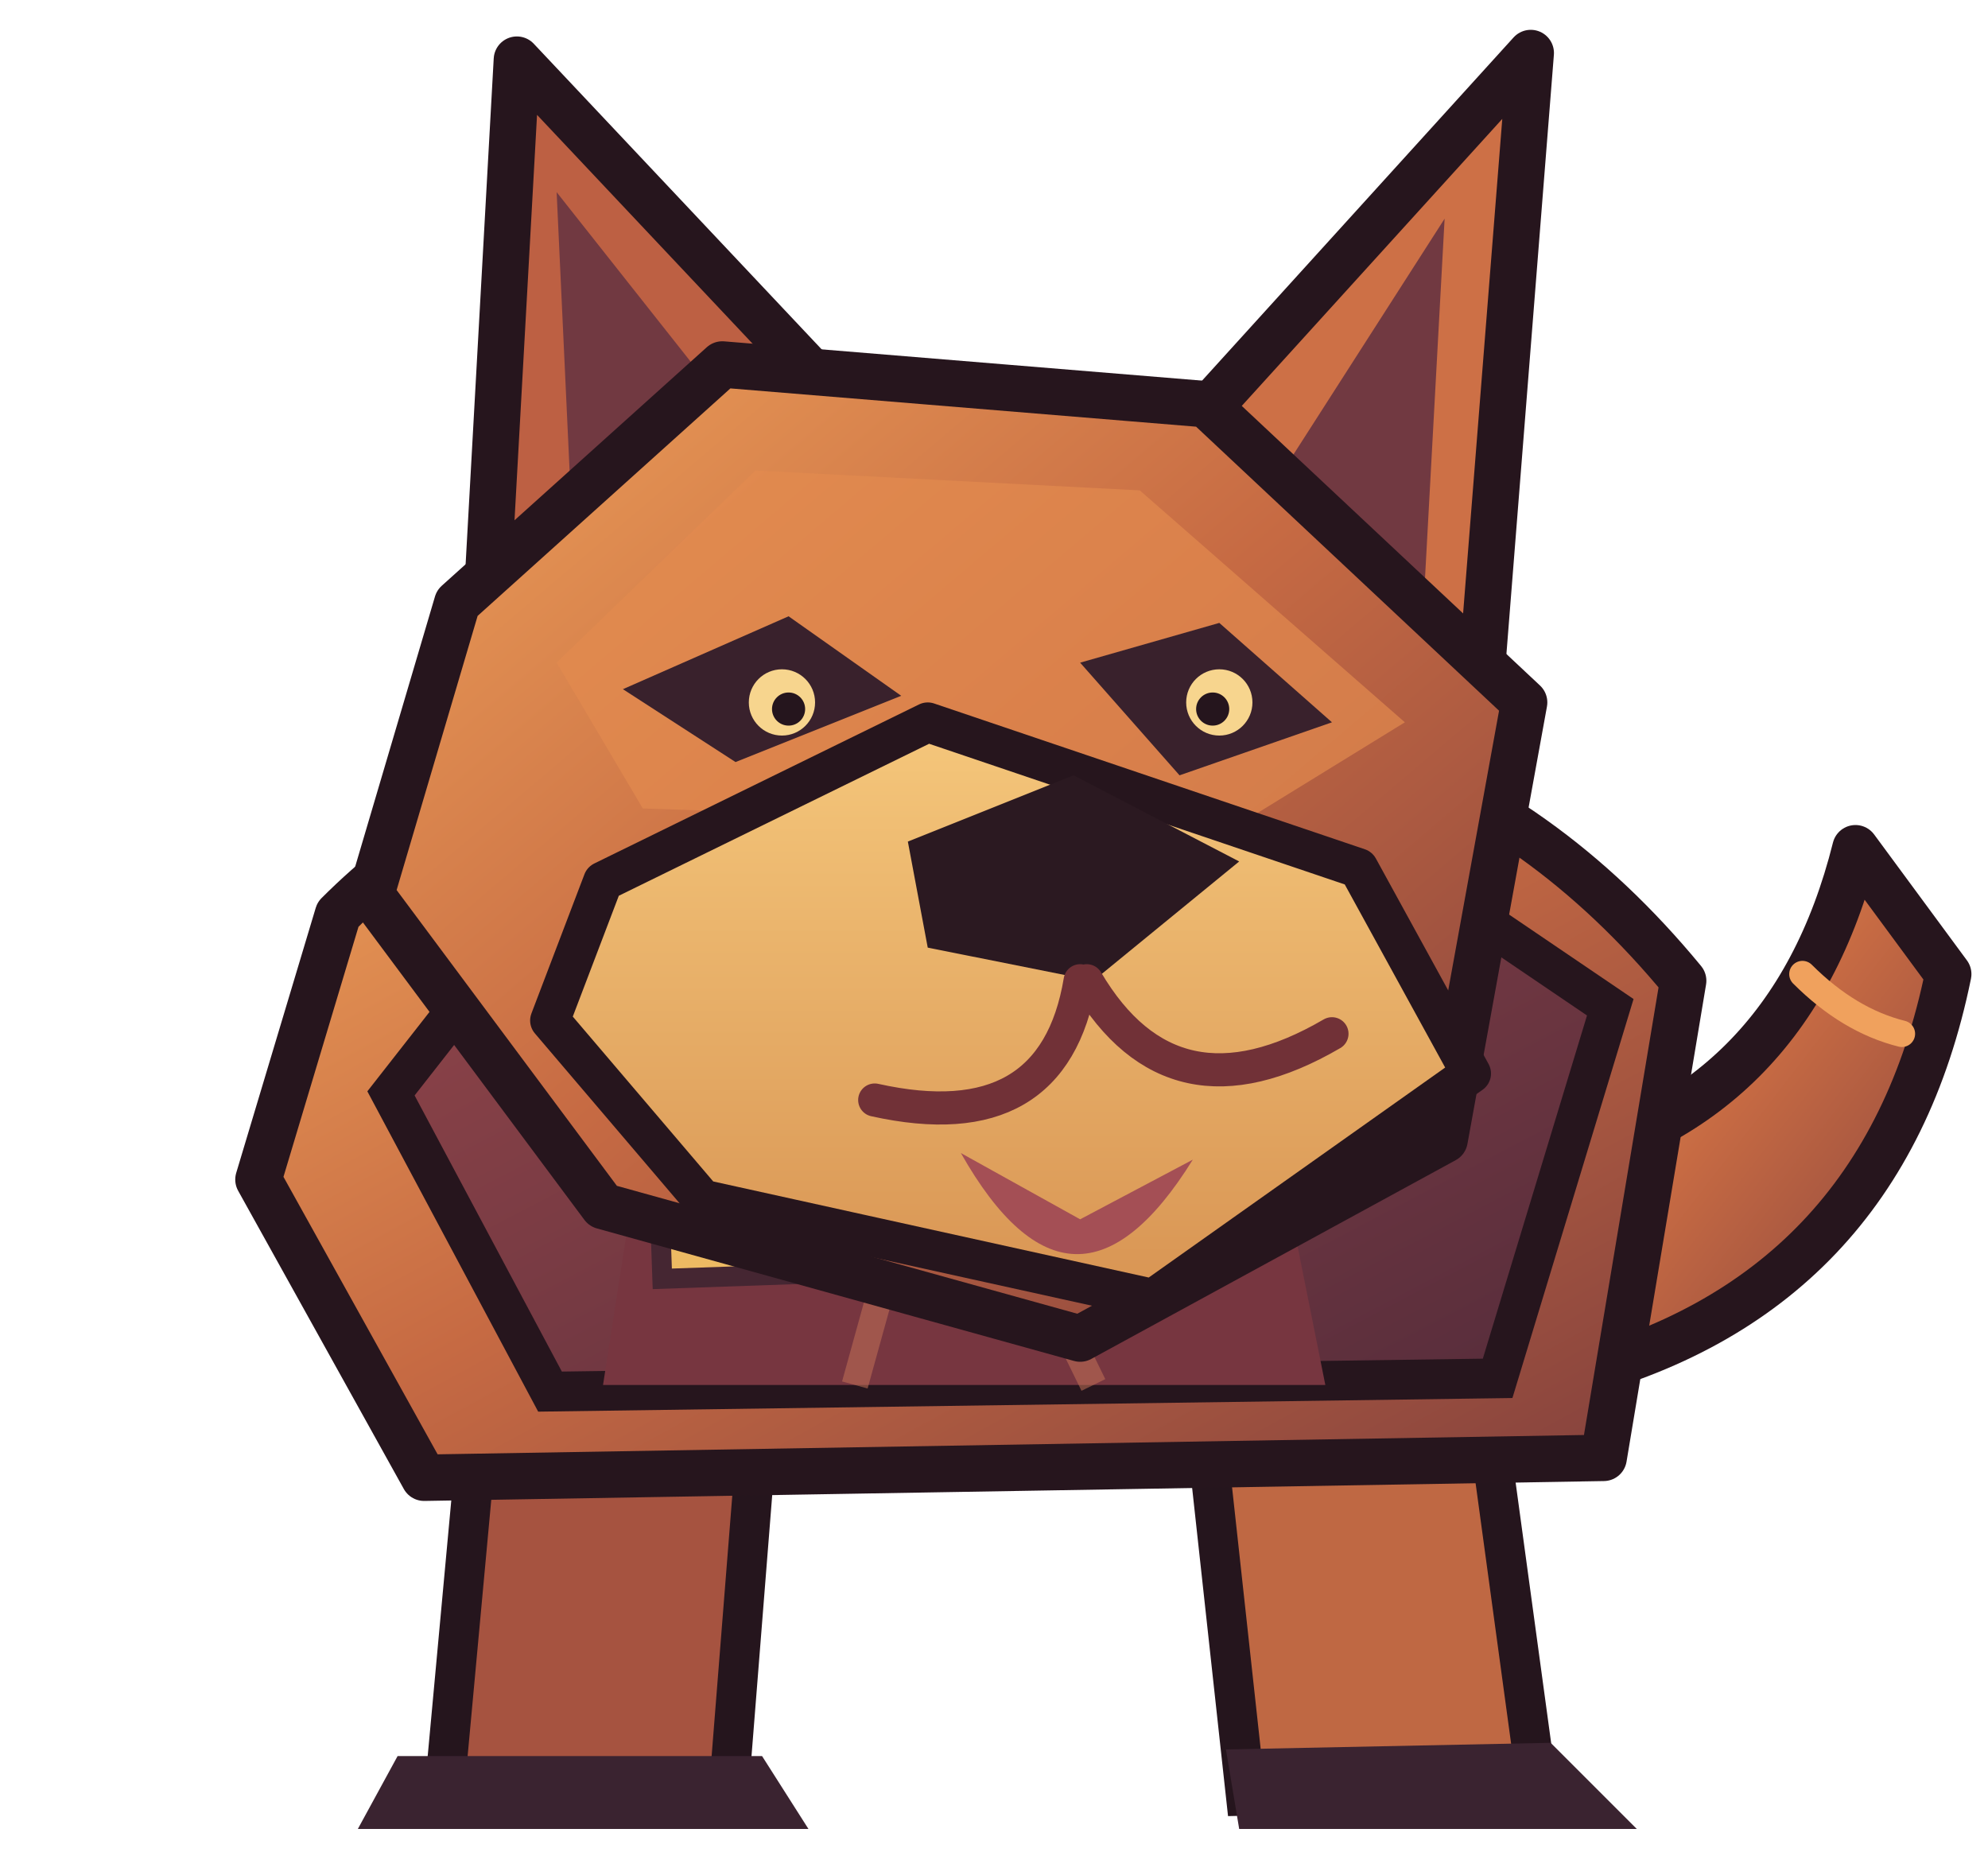
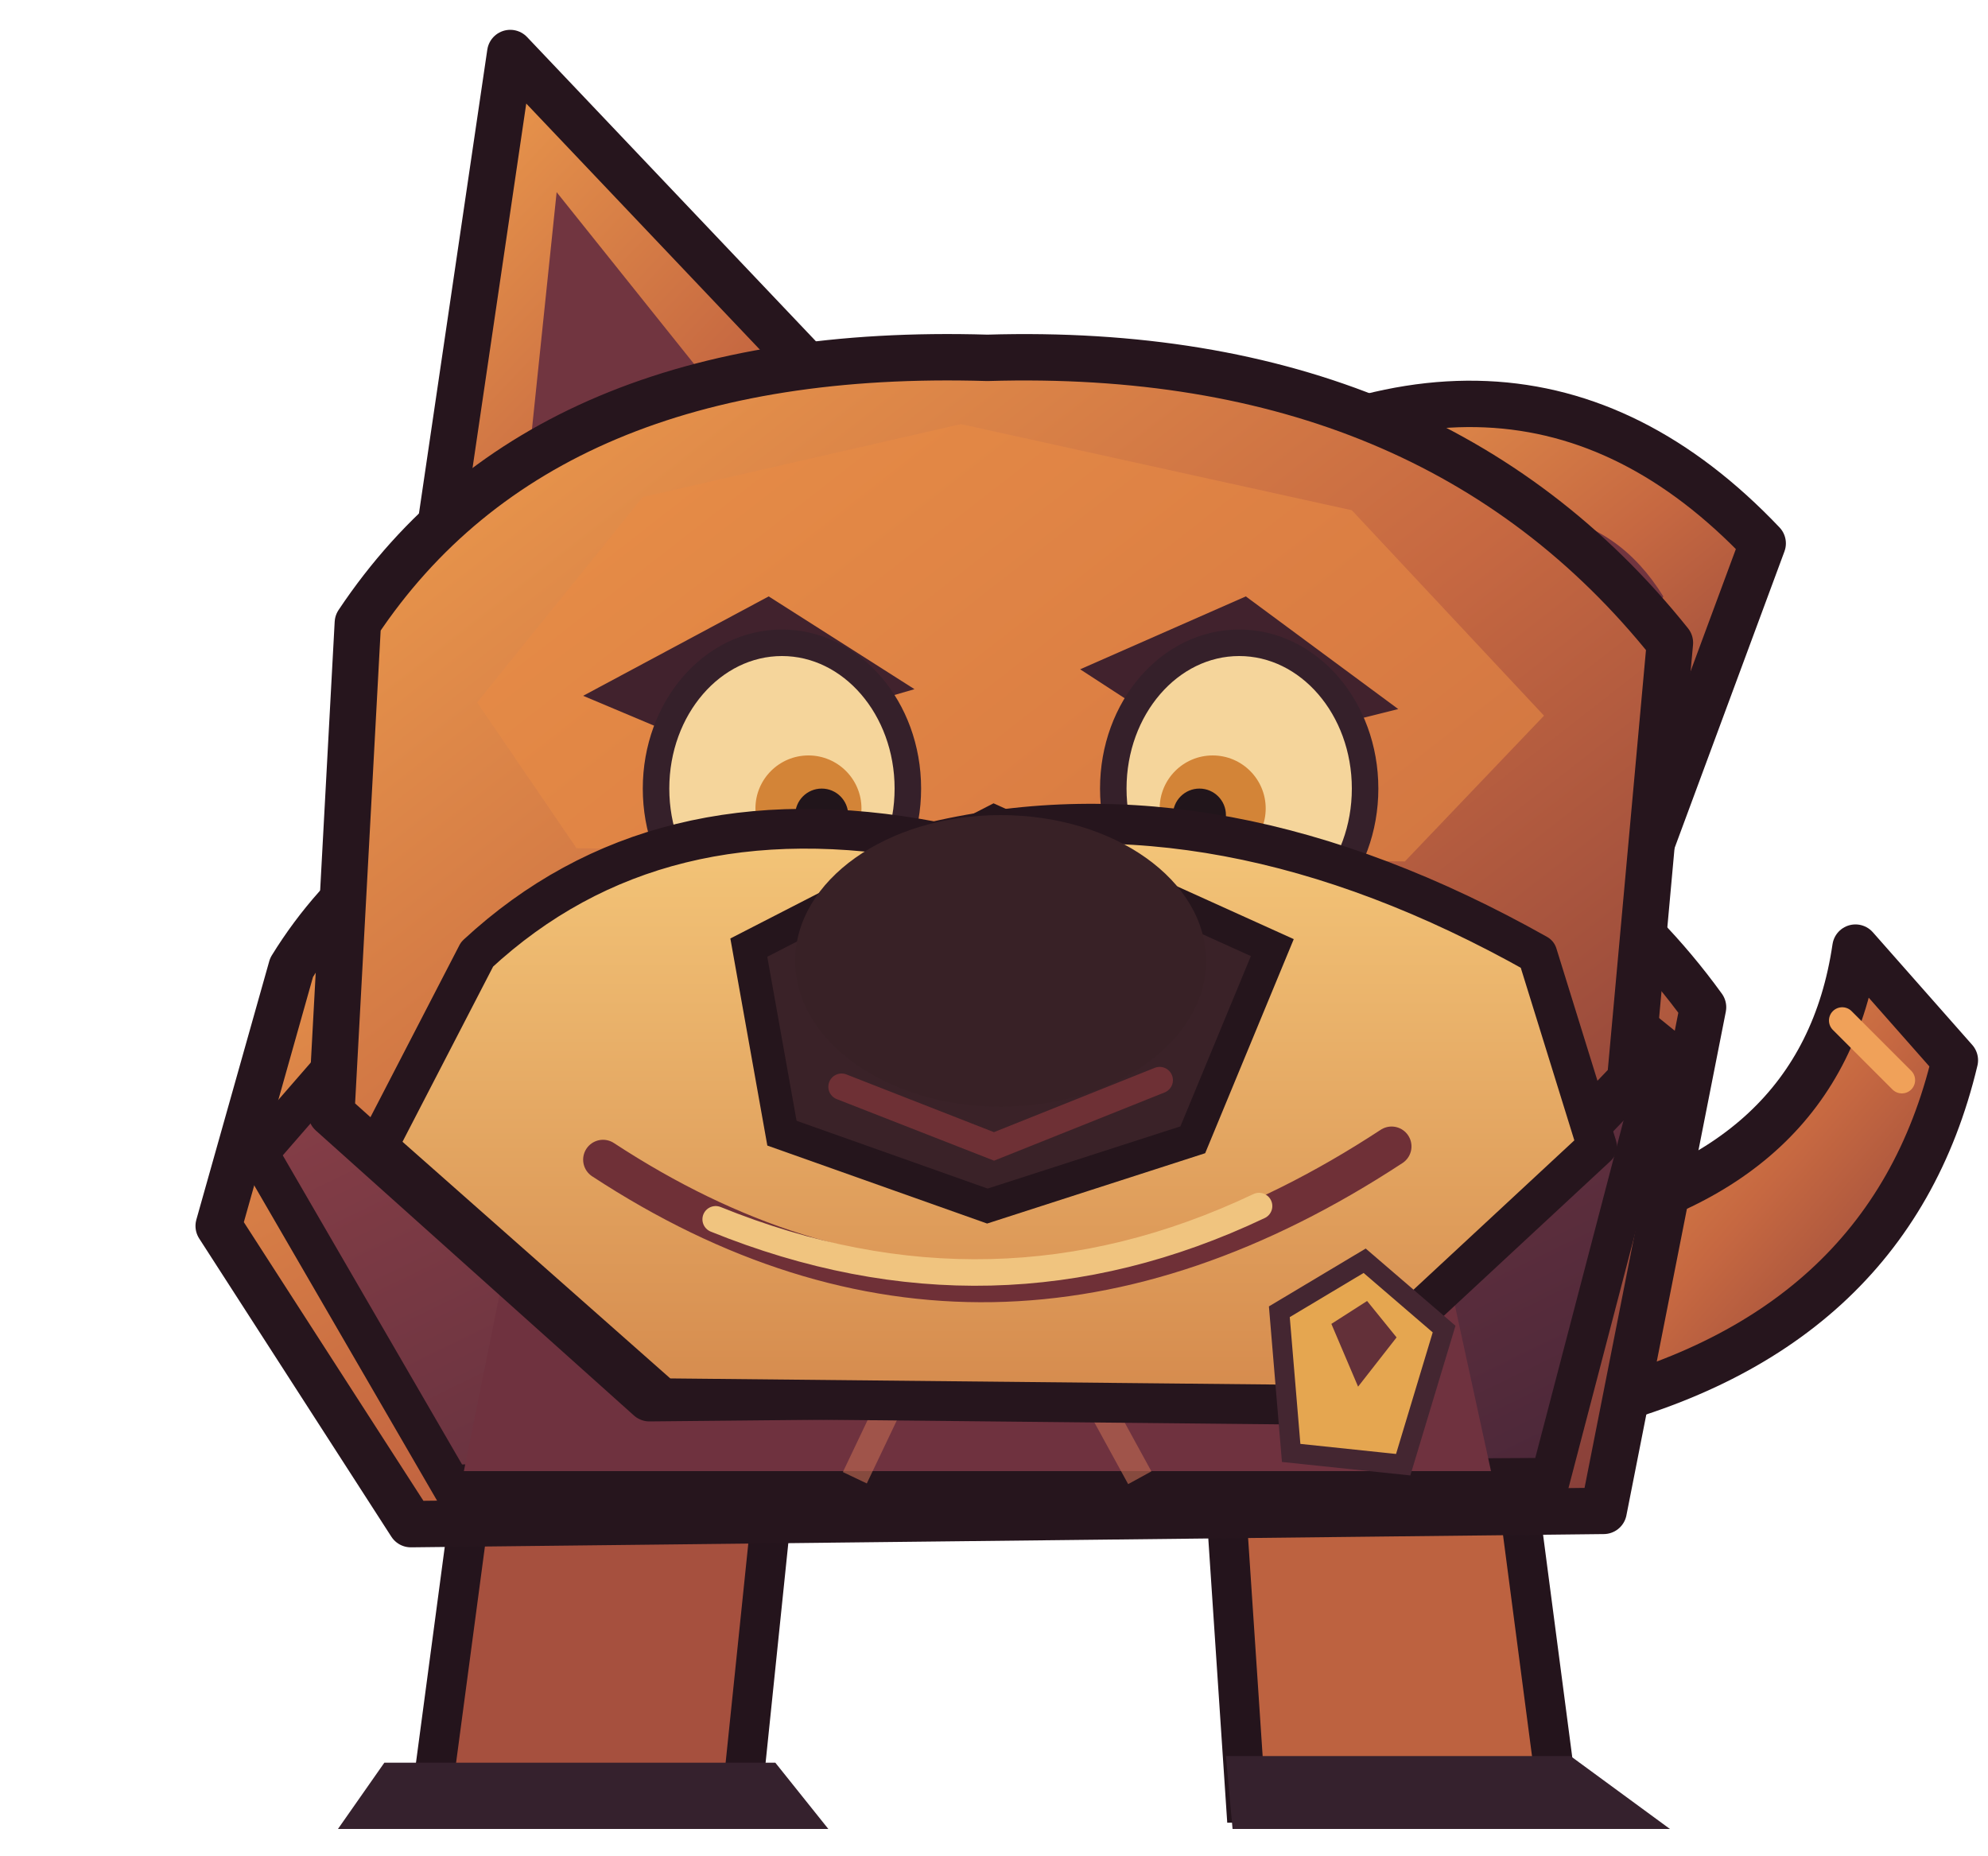
<svg xmlns="http://www.w3.org/2000/svg" viewBox="0 0 300 280" role="img" aria-labelledby="title desc">
  <defs>
    <linearGradient id="fur" x1="0" y1="0" x2="1" y2="1">
-       <stop stop-color="#efa259" />
-       <stop offset=".48" stop-color="#c66a43" />
-       <stop offset="1" stop-color="#82403d" />
+       <stop stop-color="#f0a04e" />
+       <stop offset=".52" stop-color="#c66841" />
+       <stop offset="1" stop-color="#803a39" />
    </linearGradient>
-     <linearGradient id="muzzle" x1="0" y1="0" x2="0" y2="1">
-       <stop stop-color="#f5c77b" />
-       <stop offset="1" stop-color="#d89453" />
+     <linearGradient id="cream" x1="0" y1="0" x2="0" y2="1">
+       <stop stop-color="#f4c679" />
+       <stop offset="1" stop-color="#d58a4d" />
    </linearGradient>
    <linearGradient id="vest" x1="0" y1="0" x2="1" y2="1">
-       <stop stop-color="#98484b" />
-       <stop offset="1" stop-color="#552c3b" />
+       <stop stop-color="#98454b" />
+       <stop offset="1" stop-color="#482638" />
    </linearGradient>
  </defs>
-   <path d="M232 176q38-8 48-48l14 19q-10 49-58 61Z" fill="url(#fur)" stroke="#26151d" stroke-width="7" stroke-linejoin="round" />
-   <path d="M272 147q7 7 15 9" fill="none" stroke="#f0a15d" stroke-width="4" stroke-linecap="round" />
-   <path d="m73 206 42 1-5 63-43 1Z" fill="#a65340" stroke="#25151d" stroke-width="6" />
-   <path d="m181 207 42-3 9 66-44 1Z" fill="#bf6843" stroke="#25151d" stroke-width="6" />
-   <path d="M60 265h55l7 11H54Z" fill="#3a2330" />
-   <path d="m185 264 49-1 13 13h-60Z" fill="#3a2330" />
-   <path d="M51 138q34-34 92-27 69-14 111 37l-12 72-178 3-25-45Z" fill="url(#fur)" stroke="#26151d" stroke-width="7" stroke-linejoin="round" />
-   <path d="m95 119 92-5 56 38-17 56-143 2-24-45Z" fill="url(#vest)" stroke="#26151d" stroke-width="6" />
-   <path d="m105 119 36 43 40-48 19 95H91Z" fill="#773640" />
-   <path d="m142 162-13 47M142 162l23 47" stroke="#c07156" stroke-opacity=".55" stroke-width="4" />
-   <g transform="translate(99 166) rotate(-2)">
-     <path d="M0 0h42v27H0Z" fill="#edba63" stroke="#452632" stroke-width="3" />
-     <text x="10" y="19" fill="#34202a" font-family="monospace" font-size="14" font-weight="700">L2</text>
+   <path d="M235 185q40-8 45-42l15 17q-10 42-58 53Z" fill="url(#fur)" stroke="#26151d" stroke-width="7" stroke-linejoin="round" />
+   <path d="m278 154 9 9" stroke="#f0a159" stroke-width="4" stroke-linecap="round" />
+   <path d="m73 212 45 1-6 58-47 1Z" fill="#a6503e" stroke="#24141c" stroke-width="6" />
+   <path d="m184 212 43-2 8 61-47 1Z" fill="#bd6240" stroke="#24141c" stroke-width="6" />
+   <path d="M58 266h59l8 10H51ZM185 265h52l15 11h-66Z" fill="#35212d" />
+   <path d="M44 146q24-39 99-39 80-2 114 45l-15 76-180 2-29-45Z" fill="url(#fur)" stroke="#26151d" stroke-width="7" stroke-linejoin="round" />
+   <path d="m79 128 125-8 47 38-17 65-166 1-29-50Z" fill="url(#vest)" stroke="#26151d" stroke-width="6" />
+   <path d="m89 128 60 53 54-60 22 101H70Z" fill="#6f323f" />
+   <path d="m149 181-20 42M149 181l23 42" stroke="#ba6751" stroke-opacity=".65" stroke-width="4" />
+   <path d="m63 103 14-95 75 79Z" fill="url(#fur)" stroke="#26151d" stroke-width="7" stroke-linejoin="round" />
+   <path d="m79 77 5-48 40 50Z" fill="#713540" />
+   <path d="M175 78q53-36 91 4l-20 54-53-24Z" fill="url(#fur)" stroke="#26151d" stroke-width="7" stroke-linejoin="round" />
+   <path d="m207 83q31-14 44 7l-12 27-36-16Z" fill="#713540" />
+   <path d="M54 94q28-42 95-40 67-2 103 43l-6 66-45 47-103 1-48-43Z" fill="url(#fur)" stroke="#26151d" stroke-width="7" stroke-linejoin="round" />
+   <path d="m72 106 25-31 48-11 59 13 29 31-21 22-125-2Z" fill="#e88a45" opacity=".6" />
+   <path d="m88 105 28-15 22 14-31 9ZM163 101l25-11 23 17-28 7Z" fill="#41222d" />
+   <ellipse cx="118" cy="119" rx="19" ry="22" fill="#f5d59b" stroke="#35202a" stroke-width="4" />
+   <ellipse cx="187" cy="119" rx="19" ry="22" fill="#f5d59b" stroke="#35202a" stroke-width="4" />
+   <circle cx="122" cy="122" r="8" fill="#d38437" />
+   <circle cx="183" cy="122" r="8" fill="#d38437" />
+   <circle cx="124" cy="123" r="4" fill="#21151b" />
+   <circle cx="181" cy="123" r="4" fill="#21151b" />
+   <path d="M72 144q27-25 69-17 43-10 91 17l9 29-42 39-99-1-43-38Z" fill="url(#cream)" stroke="#26151d" stroke-width="6" stroke-linejoin="round" />
+   <path d="m113 143 37-19 42 19-12 29-31 10-31-11Z" fill="#3a2228" stroke="#25151c" stroke-width="5" />
+   <ellipse cx="151" cy="145" rx="31" ry="22" fill="#382126" />
+   <path d="m127 164 23 9 25-10" fill="none" stroke="#6e3035" stroke-width="4" stroke-linecap="round" />
+   <path d="M91 175q58 38 119-2" fill="none" stroke="#6f3037" stroke-width="6" stroke-linecap="round" />
+   <path d="M108 184q42 17 82-2" fill="none" stroke="#f0c47f" stroke-width="4" stroke-linecap="round" />
+   <g transform="translate(194 189) rotate(6)">
+     <path d="m0 9 12-9 13 9-4 21H4Z" fill="#e5a650" stroke="#442631" stroke-width="3" />
+     <path d="m8 10 5-4 5 5-5 8Z" fill="#633039" />
  </g>
-   <path d="m73 99 5-90 65 69Z" fill="#bd6043" stroke="#26151d" stroke-width="7" stroke-linejoin="round" />
-   <path d="m172 73 59-65-8 101Z" fill="#cd7046" stroke="#26151d" stroke-width="7" stroke-linejoin="round" />
-   <path d="m86 72-2-43 34 43Z" fill="#713941" />
-   <path d="m193 72 25-39-3 55Z" fill="#713941" />
-   <path d="M69 91 109 55l73 6 48 45-12 66-55 30-72-20-35-47Z" fill="url(#fur)" stroke="#26151d" stroke-width="7" stroke-linejoin="round" />
-   <path d="m84 100 30-29 58 3 40 35-26 16-89-3Z" fill="#e38a4e" opacity=".7" />
-   <path d="m94 104 25-11 17 12-25 10ZM163 100l21-6 17 15-23 8Z" fill="#39212c" />
-   <circle cx="118" cy="106" r="5" fill="#f7d58e" />
-   <circle cx="184" cy="106" r="5" fill="#f7d58e" />
-   <circle cx="119" cy="107" r="2.5" fill="#25151d" />
-   <circle cx="183" cy="107" r="2.5" fill="#25151d" />
-   <path d="m91 133 49-24 65 22 17 31-48 34-68-15-23-27Z" fill="url(#muzzle)" stroke="#26151d" stroke-width="6" stroke-linejoin="round" />
-   <path d="m137 127 25-10 25 13-22 18-25-5Z" fill="#2b1921" />
-   <path d="M163 148q-4 24-31 18M164 148q13 22 37 8" fill="none" stroke="#713137" stroke-width="5" stroke-linecap="round" />
-   <path d="m145 174 18 10 17-9q-18 29-35-1Z" fill="#a44f55" />
</svg>
